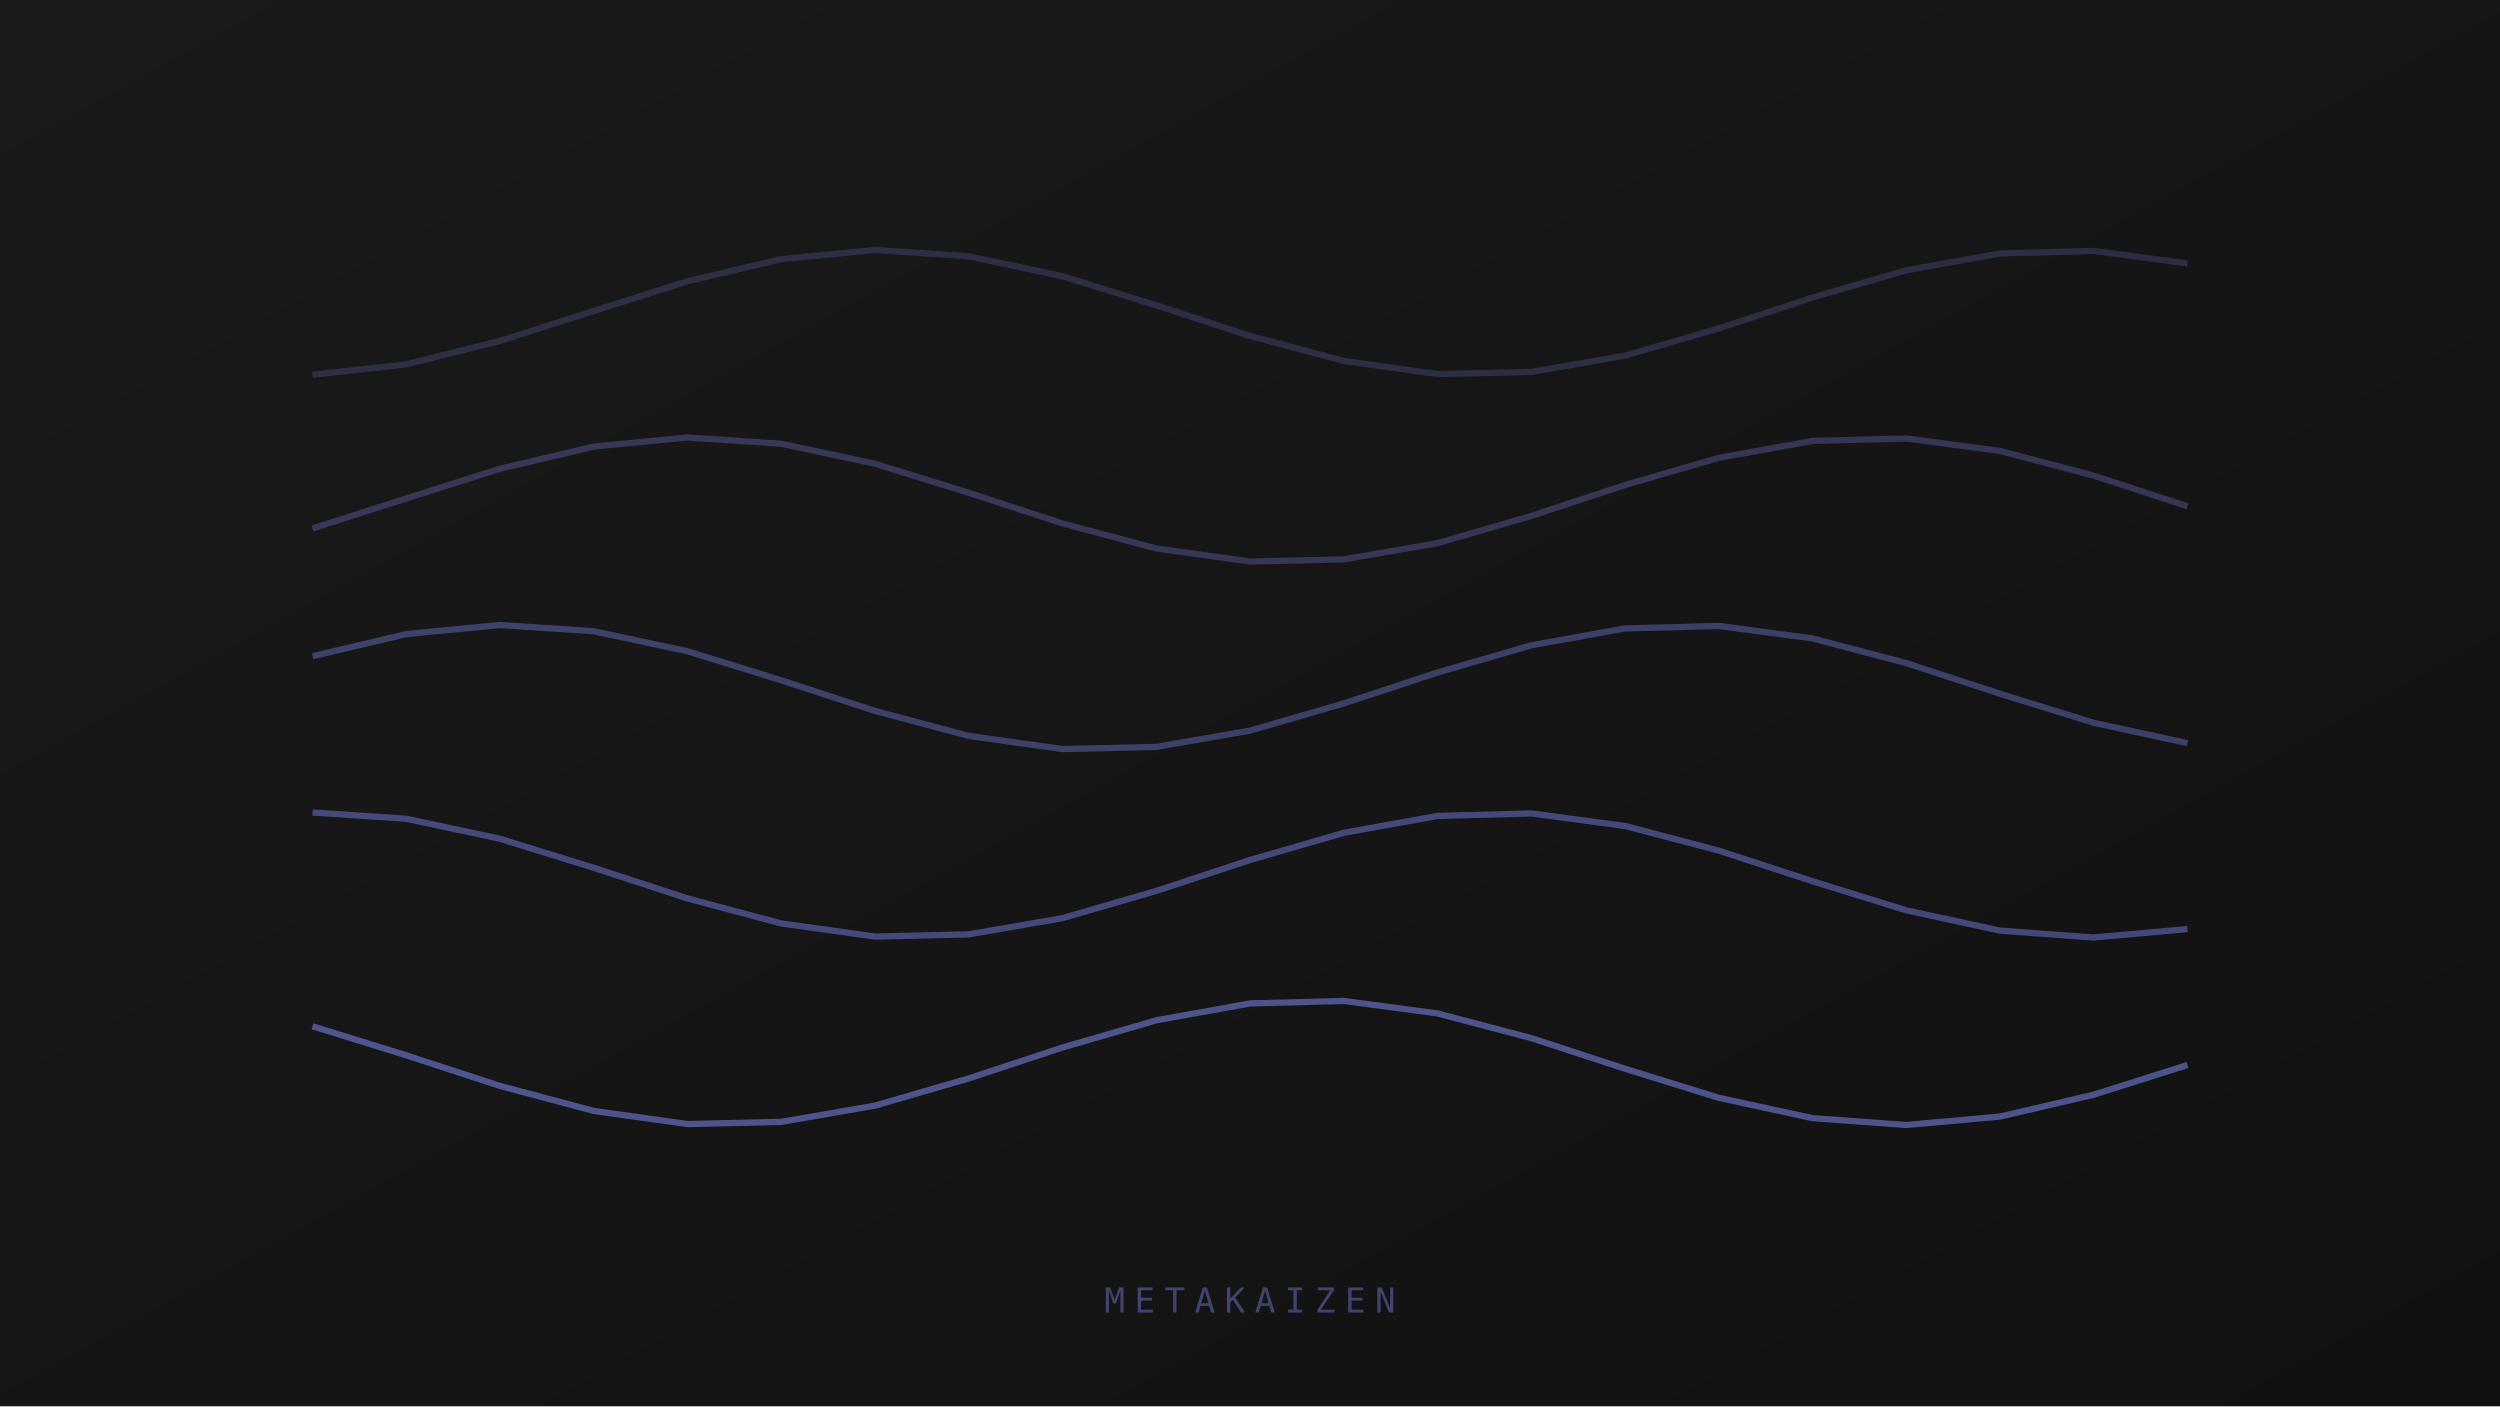
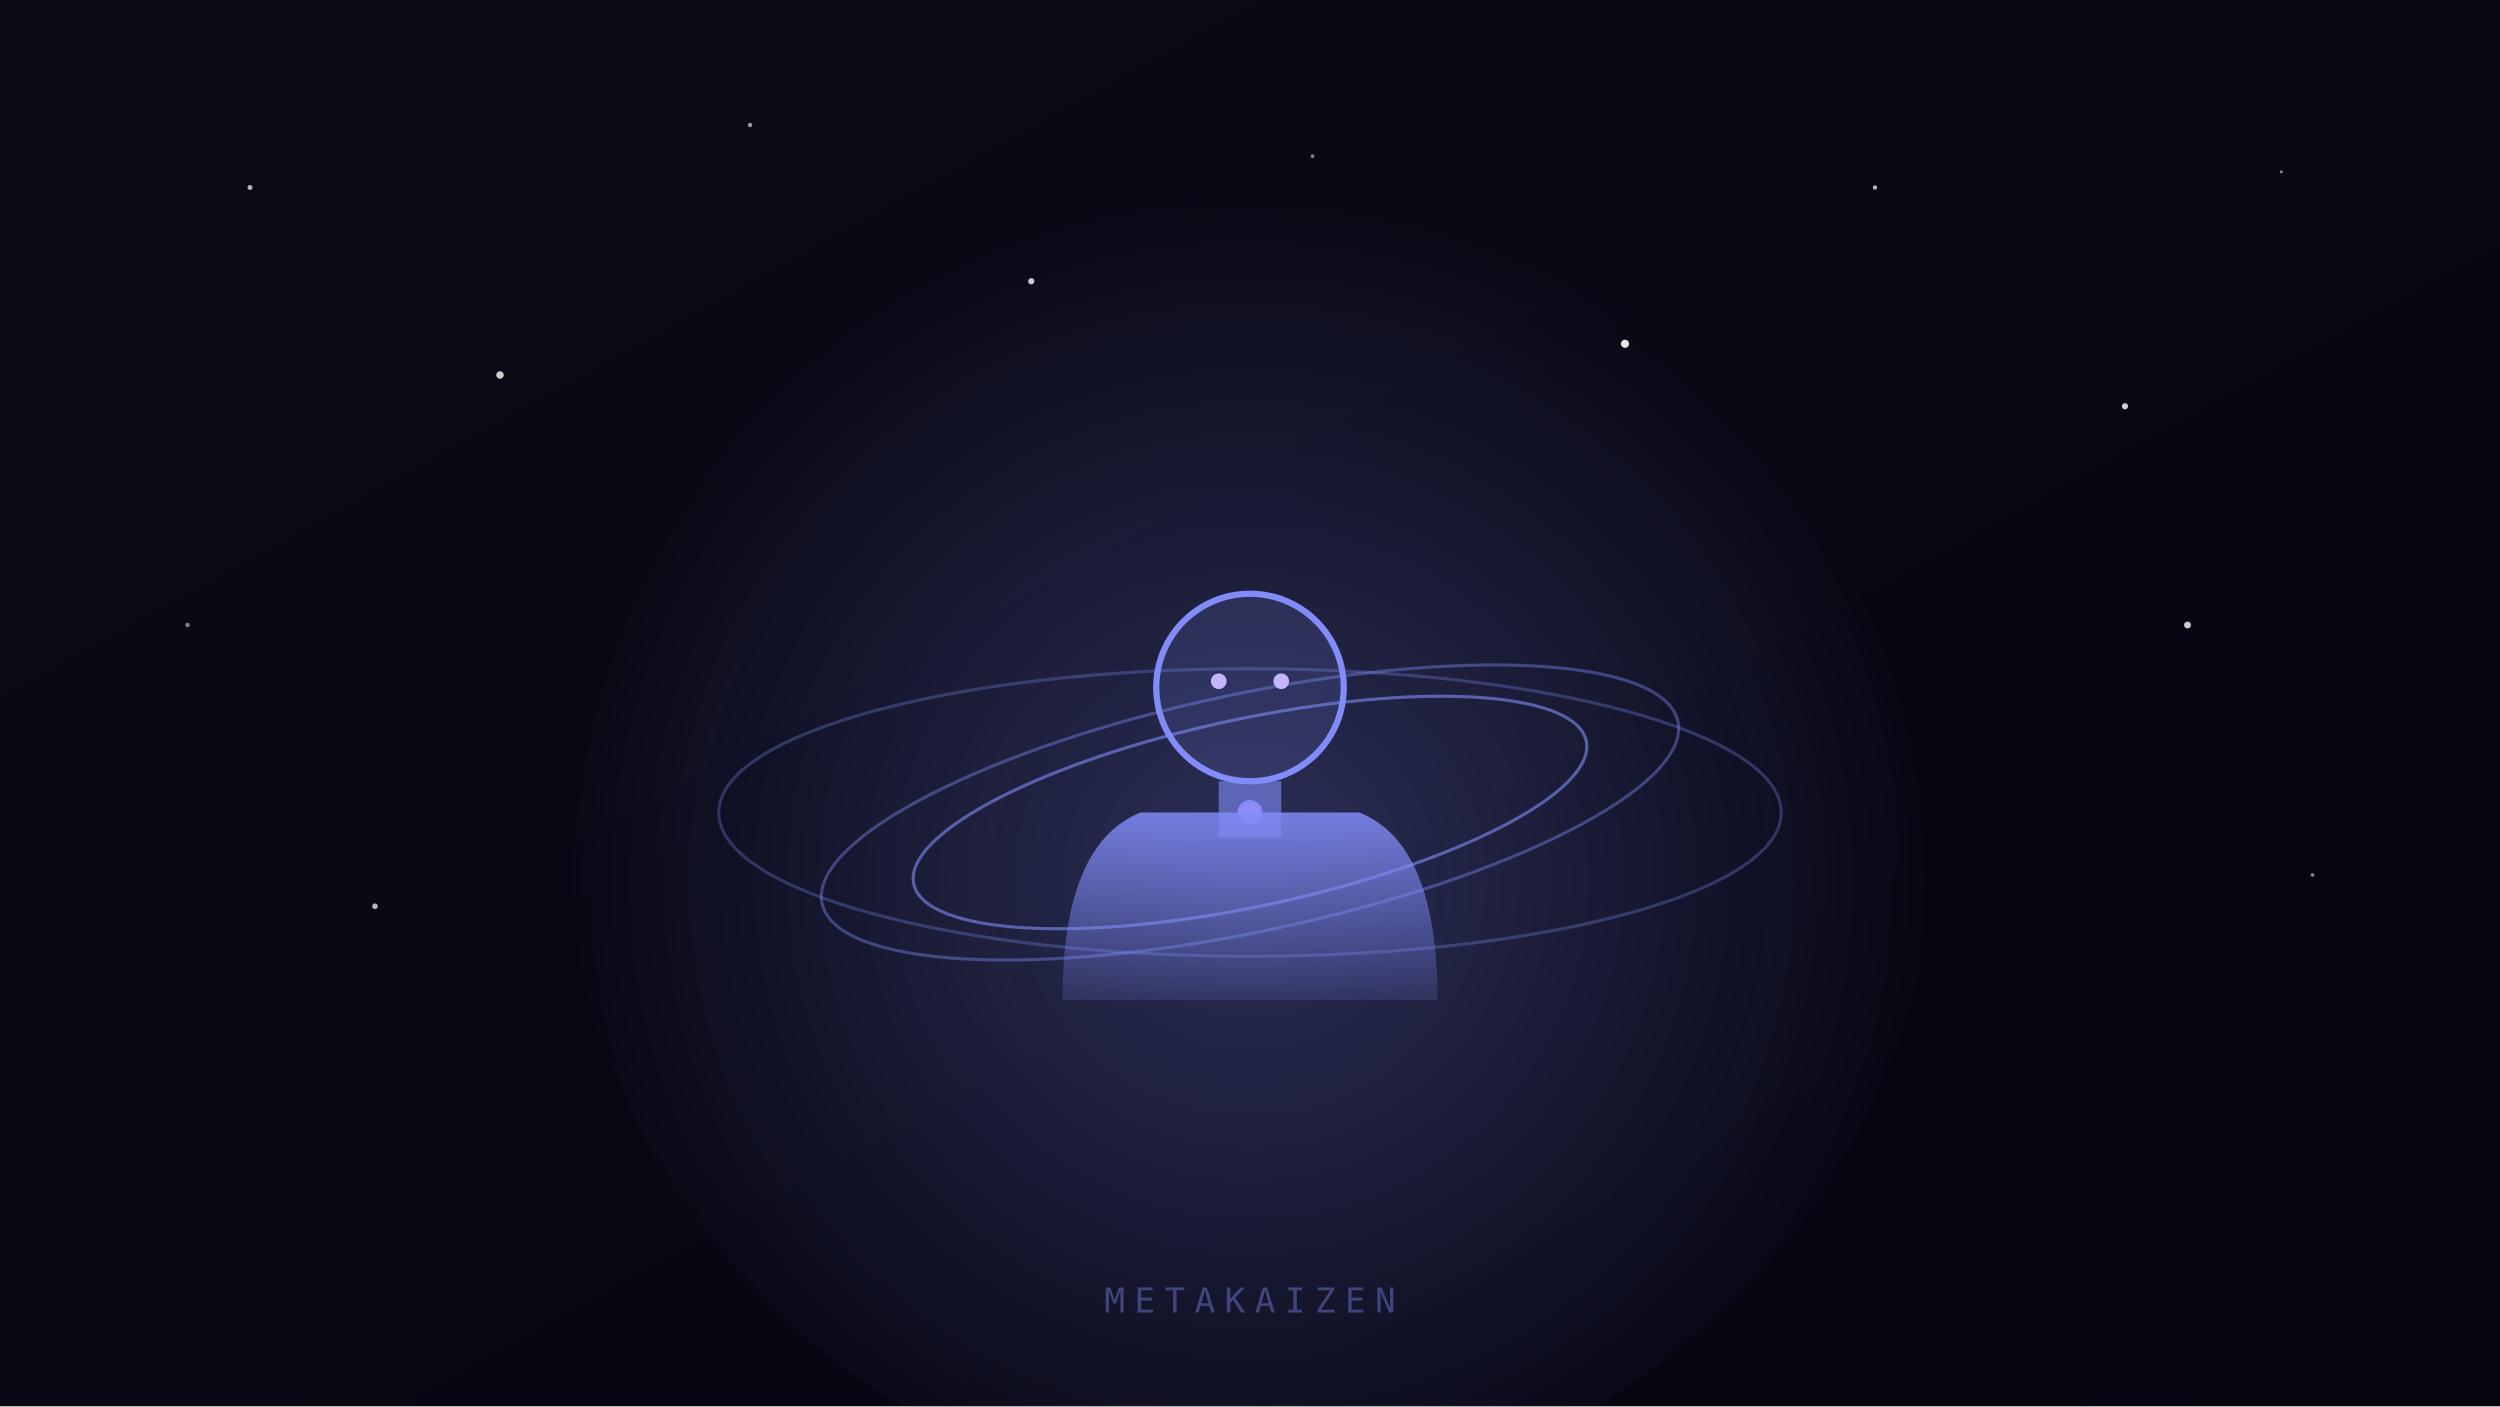
<svg xmlns="http://www.w3.org/2000/svg" viewBox="0 0 800 450" width="800" height="450">
  <defs>
-     <linearGradient id="bg" x1="0" y1="0" x2="1" y2="1">
-       <stop offset="0%" stop-color="#1a1a1a" />
-       <stop offset="100%" stop-color="#111111" />
+     <radialGradient id="mkGlow" cx="0.5" cy="0.55" r="0.5">
+       <stop offset="0%" stop-color="#818cf8" stop-opacity="0.3" />
+       <stop offset="100%" stop-color="#818cf8" stop-opacity="0" />
+     </radialGradient>
+     <linearGradient id="mkBg" x1="0" y1="0" x2="1" y2="1">
+       <stop offset="0%" stop-color="#0b0b18" />
+       <stop offset="100%" stop-color="#050510" />
+     </linearGradient>
+     <linearGradient id="mkBody" x1="0" y1="0" x2="0" y2="1">
+       <stop offset="0%" stop-color="#818cf8" stop-opacity="0.85" />
+       <stop offset="100%" stop-color="#818cf8" stop-opacity="0.15" />
    </linearGradient>
  </defs>
-   <rect width="800" height="450" fill="url(#bg)" />
-   <g>
-     <polyline points="100,119.9 130,116.6 160,109.1 190,99.5 220,90.0 250,82.9 280,80.0 310,82.0 340,88.4 370,97.7 400,107.5 430,115.5 460,119.7 490,119.0 520,113.8 550,105.1 580,95.2 610,86.5 640,81.1 670,80.3 700,84.3" fill="none" stroke="#818cf8" stroke-width="2" opacity="0.20">
-       <animate attributeName="points" values="100,119.9 130,116.6 160,109.1 190,99.5 220,90.0 250,82.9 280,80.0 310,82.0 340,88.4 370,97.7 400,107.5 430,115.5 460,119.7 490,119.0 520,113.8 550,105.1 580,95.2 610,86.5 640,81.1 670,80.3 700,84.3;100,99.4 130,87.5 160,78.6 190,75.0 220,77.5 250,85.5 280,97.1 310,109.4 340,119.3 370,124.6 400,123.8 430,117.2 460,106.4 490,94.0 520,83.1 550,76.3 580,75.4 610,80.4 640,90.3 670,102.5 700,114.1;100,119.9 130,116.6 160,109.1 190,99.5 220,90.0 250,82.9 280,80.0 310,82.0 340,88.4 370,97.7 400,107.5 430,115.5 460,119.7 490,119.0 520,113.8 550,105.1 580,95.2 610,86.5 640,81.1 670,80.3 700,84.3" dur="3.0s" repeatCount="indefinite" calcMode="spline" keySplines="0.4 0 0.6 1;0.4 0 0.6 1" />
-     </polyline>
-     <polyline points="100,169.1 130,159.5 160,150.0 190,142.9 220,140.0 250,142.0 280,148.4 310,157.7 340,167.5 370,175.5 400,179.7 430,179.0 460,173.8 490,165.1 520,155.2 550,146.5 580,141.1 610,140.3 640,144.3 670,152.2 700,162.0" fill="none" stroke="#818cf8" stroke-width="2" opacity="0.28">
-       <animate attributeName="points" values="100,169.1 130,159.5 160,150.0 190,142.9 220,140.0 250,142.0 280,148.4 310,157.7 340,167.5 370,175.5 400,179.7 430,179.0 460,173.8 490,165.1 520,155.2 550,146.5 580,141.1 610,140.3 640,144.3 670,152.2 700,162.0;100,138.6 130,135.0 160,137.5 190,145.5 220,157.1 250,169.4 280,179.3 310,184.6 340,183.8 370,177.2 400,166.4 430,154.0 460,143.1 490,136.3 520,135.4 550,140.4 580,150.3 610,162.5 640,174.1 670,182.3 700,185.0;100,169.1 130,159.5 160,150.0 190,142.9 220,140.0 250,142.0 280,148.4 310,157.7 340,167.5 370,175.5 400,179.7 430,179.0 460,173.8 490,165.1 520,155.2 550,146.5 580,141.1 610,140.3 640,144.3 670,152.2 700,162.0" dur="3.4s" repeatCount="indefinite" calcMode="spline" keySplines="0.4 0 0.6 1;0.4 0 0.6 1" />
-     </polyline>
-     <polyline points="100,210.0 130,202.9 160,200.0 190,202.0 220,208.4 250,217.7 280,227.5 310,235.5 340,239.7 370,239.0 400,233.8 430,225.1 460,215.2 490,206.5 520,201.1 550,200.3 580,204.3 610,212.2 640,222.0 670,231.3 700,237.8" fill="none" stroke="#818cf8" stroke-width="2" opacity="0.36">
-       <animate attributeName="points" values="100,210.0 130,202.9 160,200.0 190,202.0 220,208.4 250,217.7 280,227.5 310,235.5 340,239.7 370,239.0 400,233.8 430,225.1 460,215.2 490,206.5 520,201.1 550,200.3 580,204.3 610,212.2 640,222.0 670,231.3 700,237.8;100,197.5 130,205.5 160,217.1 190,229.4 220,239.3 250,244.6 280,243.8 310,237.2 340,226.4 370,214.0 400,203.1 430,196.3 460,195.4 490,200.4 520,210.3 550,222.5 580,234.1 610,242.3 640,245.0 670,241.6 700,232.9;100,210.0 130,202.9 160,200.0 190,202.0 220,208.4 250,217.7 280,227.5 310,235.5 340,239.7 370,239.0 400,233.8 430,225.1 460,215.2 490,206.5 520,201.1 550,200.3 580,204.3 610,212.2 640,222.0 670,231.3 700,237.8" dur="3.8s" repeatCount="indefinite" calcMode="spline" keySplines="0.4 0 0.6 1;0.4 0 0.6 1" />
-     </polyline>
-     <polyline points="100,260.0 130,262.0 160,268.4 190,277.7 220,287.5 250,295.5 280,299.7 310,299.0 340,293.8 370,285.1 400,275.2 430,266.5 460,261.1 490,260.3 520,264.3 550,272.2 580,282.0 610,291.3 640,297.8 670,300.0 700,297.3" fill="none" stroke="#818cf8" stroke-width="2" opacity="0.44">
-       <animate attributeName="points" values="100,260.0 130,262.0 160,268.4 190,277.7 220,287.5 250,295.5 280,299.7 310,299.0 340,293.8 370,285.1 400,275.2 430,266.5 460,261.1 490,260.3 520,264.3 550,272.2 580,282.0 610,291.3 640,297.8 670,300.0 700,297.3;100,277.1 130,289.4 160,299.3 190,304.6 220,303.8 250,297.2 280,286.4 310,274.0 340,263.1 370,256.3 400,255.4 430,260.4 460,270.3 490,282.5 520,294.1 550,302.3 580,305.0 610,301.6 640,292.9 670,281.0 700,268.9;100,260.0 130,262.0 160,268.4 190,277.7 220,287.5 250,295.5 280,299.7 310,299.0 340,293.8 370,285.1 400,275.2 430,266.5 460,261.1 490,260.3 520,264.3 550,272.2 580,282.0 610,291.3 640,297.8 670,300.0 700,297.3" dur="4.2s" repeatCount="indefinite" calcMode="spline" keySplines="0.4 0 0.6 1;0.4 0 0.6 1" />
-     </polyline>
-     <polyline points="100,328.4 130,337.7 160,347.5 190,355.5 220,359.7 250,359.0 280,353.8 310,345.1 340,335.2 370,326.5 400,321.1 430,320.3 460,324.3 490,332.2 520,342.0 550,351.3 580,357.8 610,360.0 640,357.3 670,350.3 700,340.8" fill="none" stroke="#818cf8" stroke-width="2" opacity="0.52">
-       <animate attributeName="points" values="100,328.4 130,337.7 160,347.5 190,355.5 220,359.7 250,359.0 280,353.8 310,345.1 340,335.2 370,326.5 400,321.1 430,320.3 460,324.3 490,332.2 520,342.0 550,351.3 580,357.8 610,360.0 640,357.3 670,350.3 700,340.8;100,359.3 130,364.6 160,363.8 190,357.2 220,346.4 250,334.0 280,323.1 310,316.3 340,315.4 370,320.4 400,330.3 430,342.5 460,354.1 490,362.3 520,365.0 550,361.6 580,352.9 610,341.0 640,328.9 670,319.5 700,315.2;100,328.4 130,337.7 160,347.5 190,355.5 220,359.7 250,359.0 280,353.8 310,345.1 340,335.2 370,326.5 400,321.1 430,320.3 460,324.3 490,332.2 520,342.0 550,351.3 580,357.8 610,360.0 640,357.3 670,350.3 700,340.8" dur="4.6s" repeatCount="indefinite" calcMode="spline" keySplines="0.4 0 0.6 1;0.4 0 0.6 1" />
-     </polyline>
+   <rect width="800" height="450" fill="url(#mkBg)" />
+   <g fill="#ffffff">
+     <circle cx="80" cy="60" r="0.8" opacity="0.7" />
+     <circle cx="160" cy="120" r="1.2" opacity="0.8">
+       <animate attributeName="opacity" values="0.3;1;0.3" dur="3.2s" repeatCount="indefinite" />
+     </circle>
+     <circle cx="240" cy="40" r="0.7" opacity="0.6" />
+     <circle cx="330" cy="90" r="1" opacity="0.8">
+       <animate attributeName="opacity" values="0.2;0.9;0.2" dur="2.4s" repeatCount="indefinite" />
+     </circle>
+     <circle cx="420" cy="50" r="0.6" opacity="0.5" />
+     <circle cx="520" cy="110" r="1.3" opacity="0.9">
+       <animate attributeName="opacity" values="0.4;1;0.4" dur="2.9s" repeatCount="indefinite" />
+     </circle>
+     <circle cx="600" cy="60" r="0.7" opacity="0.7" />
+     <circle cx="680" cy="130" r="1" opacity="0.8">
+       <animate attributeName="opacity" values="0.3;1;0.3" dur="3.6s" repeatCount="indefinite" />
+     </circle>
+     <circle cx="730" cy="55" r="0.5" opacity="0.5" />
+     <circle cx="60" cy="200" r="0.7" opacity="0.5" />
+     <circle cx="120" cy="290" r="0.9" opacity="0.7">
+       <animate attributeName="opacity" values="0.3;0.9;0.3" dur="2.1s" repeatCount="indefinite" />
+     </circle>
+     <circle cx="700" cy="200" r="1.1" opacity="0.8">
+       <animate attributeName="opacity" values="0.4;1;0.4" dur="2.7s" repeatCount="indefinite" />
+     </circle>
+     <circle cx="740" cy="280" r="0.6" opacity="0.5" />
+   </g>
+   <circle cx="400" cy="260" r="220" fill="url(#mkGlow)" />
+   <g transform="translate(400 260)">
+     <ellipse rx="170" ry="46" fill="none" stroke="#818cf8" stroke-opacity="0.3" stroke-width="1">
+       <animateTransform attributeName="transform" type="rotate" values="-12;-12" dur="1s" />
+     </ellipse>
+     <ellipse rx="140" ry="38" fill="none" stroke="#818cf8" stroke-opacity="0.4" stroke-width="1" transform="rotate(-12)" />
+     <ellipse rx="110" ry="30" fill="none" stroke="#818cf8" stroke-opacity="0.6" stroke-width="1" transform="rotate(-12)" />
+     <g transform="rotate(-12)">
+       <circle r="4" fill="#818cf8">
+         <animateMotion path="M 170 0 A 170 46 0 1 1 -170 0 A 170 46 0 1 1 170 0" dur="8s" repeatCount="indefinite" />
+       </circle>
+       <circle r="3" fill="#a78bfa">
+         <animateMotion path="M 140 0 A 140 38 0 1 1 -140 0 A 140 38 0 1 1 140 0" dur="5s" repeatCount="indefinite" />
+       </circle>
+     </g>
+   </g>
+   <g transform="translate(400 260)">
+     <path d="M -60,60 Q -60,10 -35,0 L 35,0 Q 60,10 60,60 Z" fill="url(#mkBody)" />
+     <rect x="-10" y="-10" width="20" height="18" fill="#818cf8" opacity="0.6" />
+     <circle cy="-40" r="30" fill="none" stroke="#818cf8" stroke-width="2" />
+     <circle cy="-40" r="30" fill="#818cf8" opacity="0.15" />
+     <g fill="#c4b5fd">
+       <circle cx="-10" cy="-42" r="2.5">
+         <animate attributeName="opacity" values="1;0.3;1" dur="2.8s" repeatCount="indefinite" />
+       </circle>
+       <circle cx="10" cy="-42" r="2.5">
+         <animate attributeName="opacity" values="1;0.3;1" dur="2.8s" repeatCount="indefinite" />
+       </circle>
+     </g>
+     <animateTransform attributeName="transform" type="translate" values="400,260;400,252;400,260" dur="4s" repeatCount="indefinite" />
  </g>
  <text x="400" y="420" fill="#818cf8" font-family="monospace" font-size="11" font-weight="500" text-anchor="middle" letter-spacing="3" opacity="0.4">METAKAIZEN</text>
</svg>
